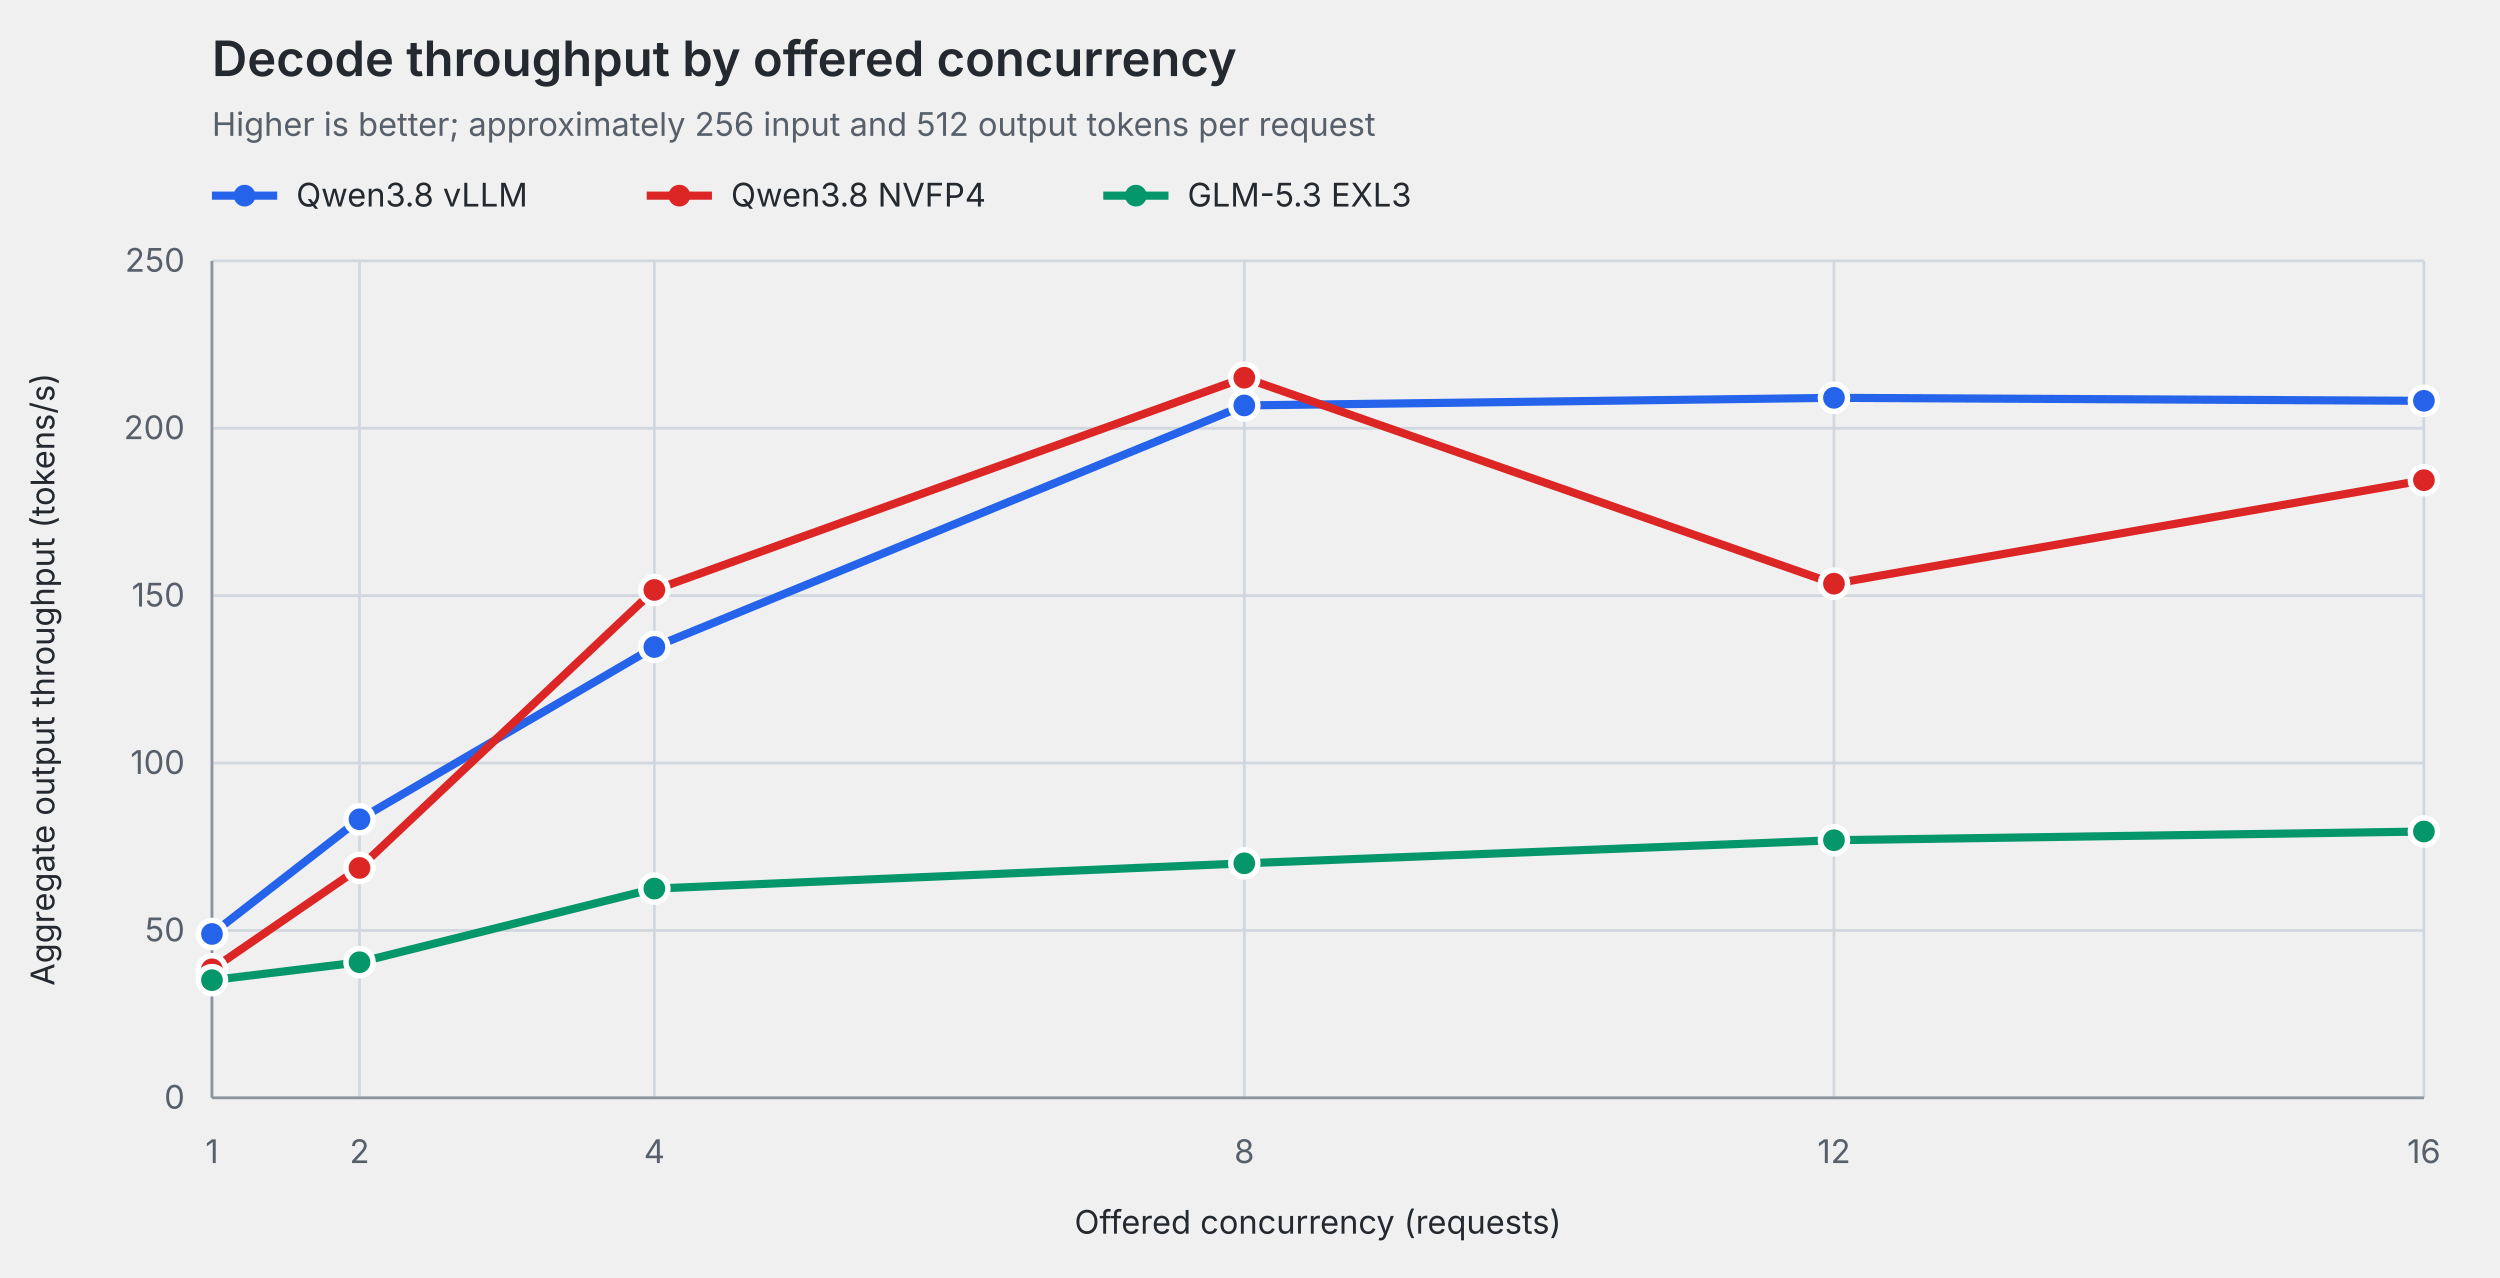
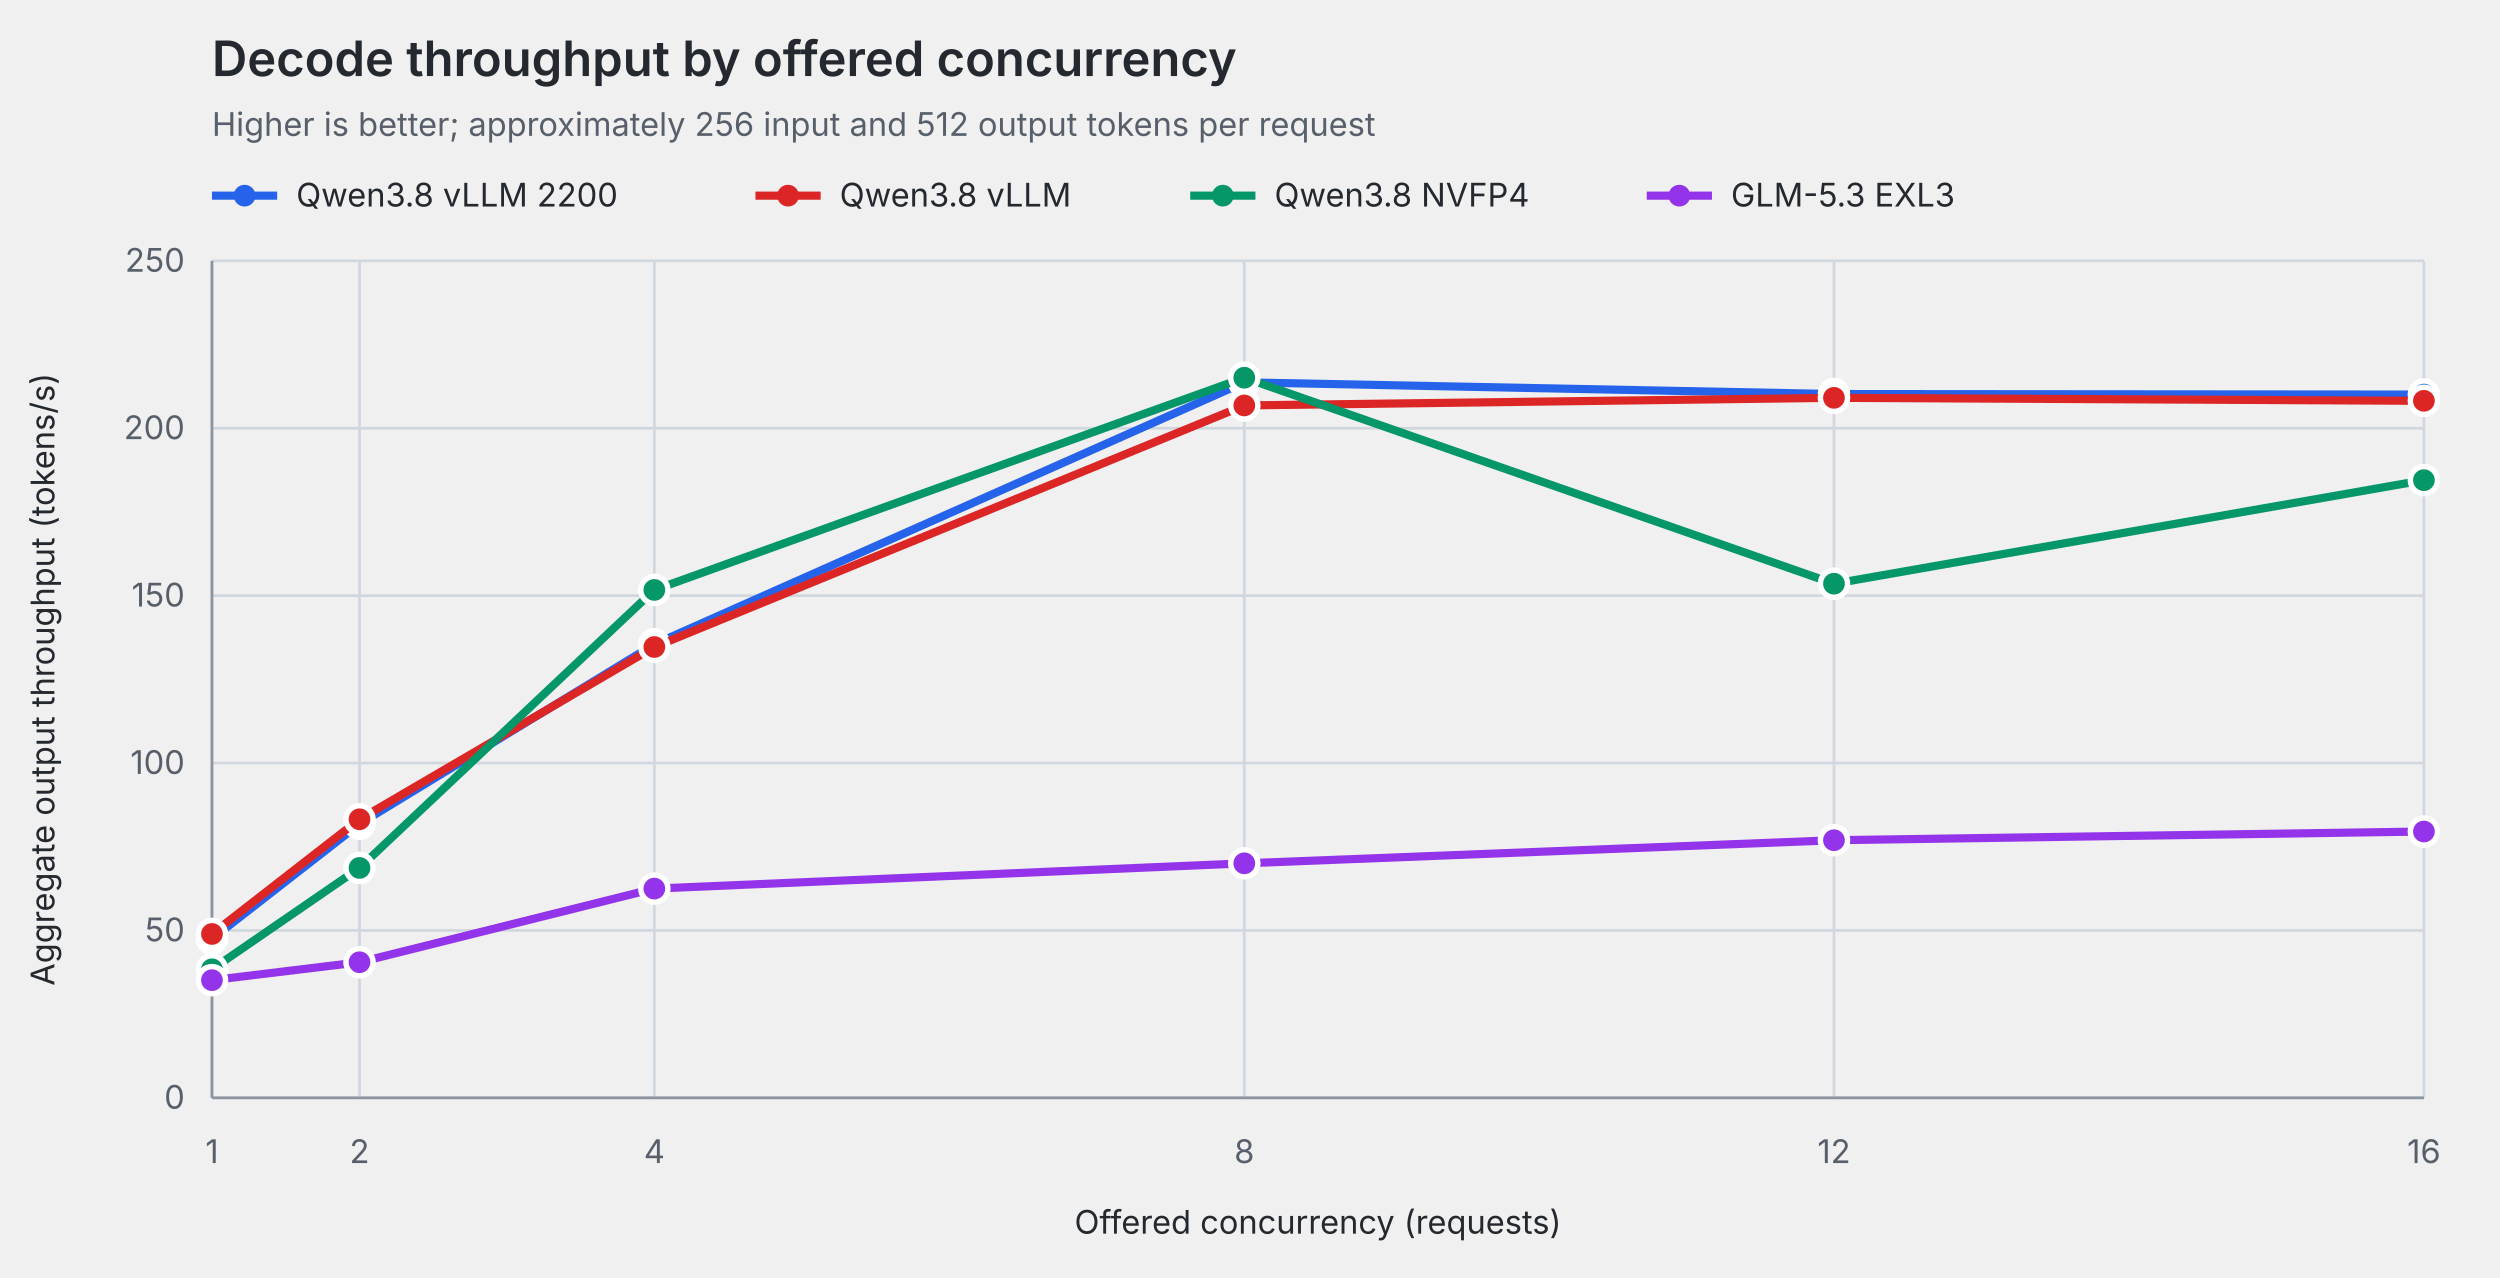
<svg xmlns="http://www.w3.org/2000/svg" width="920" height="470" viewBox="0 0 920 470" role="img" aria-labelledby="title desc">
  <style>
    :root { color-scheme: light dark; }
    text { font-family: ui-sans-serif, system-ui, -apple-system, BlinkMacSystemFont, "Segoe UI", sans-serif; fill: #24292f; font-size: 12px; }
    .title { font-size: 18px; font-weight: 600; }
    .subtitle, .tick { fill: #57606a; }
    .grid { stroke: #d0d7de; stroke-width: 1; }
    .axis { stroke: #8c959f; stroke-width: 1; }
    .series { fill: none; stroke-width: 3; stroke-linejoin: round; stroke-linecap: round; }
    .marker { stroke: #ffffff; stroke-width: 2; }
    @media (prefers-color-scheme: dark) {
      text { fill: #f0f6fc; }
      .subtitle, .tick { fill: #8c959f; }
      .grid { stroke: #30363d; }
      .axis { stroke: #6e7681; }
      .marker { stroke: #0d1117; }
    }
  </style>
  <text class="title" x="78" y="28">Decode throughput by offered concurrency</text>
  <text class="subtitle" x="78" y="50">Higher is better; approximately 256 input and 512 output tokens per request</text>
  <line x1="78" y1="72" x2="102" y2="72" stroke="#2563eb" stroke-width="3" stroke-dasharray="" />
  <circle cx="90" cy="72" r="4" fill="#2563eb" />
-   <text x="109" y="76">Qwen3.8 vLLM</text>
-   <line x1="238" y1="72" x2="262" y2="72" stroke="#dc2626" stroke-width="3" stroke-dasharray="" />
-   <circle cx="250" cy="72" r="4" fill="#dc2626" />
-   <text x="269" y="76">Qwen3.8 NVFP4</text>
-   <line x1="406" y1="72" x2="430" y2="72" stroke="#059669" stroke-width="3" stroke-dasharray="" />
-   <circle cx="418" cy="72" r="4" fill="#059669" />
-   <text x="437" y="76">GLM-5.3 EXL3</text>
+   <text x="109" y="76">Qwen3.8 vLLM 2200</text>
+   <line x1="278" y1="72" x2="302" y2="72" stroke="#dc2626" stroke-width="3" stroke-dasharray="" />
+   <circle cx="290" cy="72" r="4" fill="#dc2626" />
+   <text x="309" y="76">Qwen3.8 vLLM</text>
+   <line x1="438" y1="72" x2="462" y2="72" stroke="#059669" stroke-width="3" stroke-dasharray="" />
+   <circle cx="450" cy="72" r="4" fill="#059669" />
+   <text x="469" y="76">Qwen3.8 NVFP4</text>
+   <line x1="606" y1="72" x2="630" y2="72" stroke="#9333ea" stroke-width="3" stroke-dasharray="" />
+   <circle cx="618" cy="72" r="4" fill="#9333ea" />
+   <text x="637" y="76">GLM-5.3 EXL3</text>
  <line class="grid" x1="78" y1="404.0" x2="892" y2="404.0" />
  <text class="tick" x="68" y="408.0" text-anchor="end">0</text>
  <line class="grid" x1="78" y1="342.4" x2="892" y2="342.4" />
  <text class="tick" x="68" y="346.4" text-anchor="end">50</text>
  <line class="grid" x1="78" y1="280.8" x2="892" y2="280.8" />
  <text class="tick" x="68" y="284.8" text-anchor="end">100</text>
  <line class="grid" x1="78" y1="219.2" x2="892" y2="219.2" />
  <text class="tick" x="68" y="223.2" text-anchor="end">150</text>
  <line class="grid" x1="78" y1="157.6" x2="892" y2="157.6" />
  <text class="tick" x="68" y="161.6" text-anchor="end">200</text>
  <line class="grid" x1="78" y1="96.0" x2="892" y2="96.0" />
  <text class="tick" x="68" y="100.0" text-anchor="end">250</text>
  <line class="grid" x1="78.0" y1="96" x2="78.0" y2="404" />
  <text class="tick" x="78.0" y="428" text-anchor="middle">1</text>
  <line class="grid" x1="132.3" y1="96" x2="132.3" y2="404" />
  <text class="tick" x="132.3" y="428" text-anchor="middle">2</text>
  <line class="grid" x1="240.8" y1="96" x2="240.8" y2="404" />
  <text class="tick" x="240.8" y="428" text-anchor="middle">4</text>
  <line class="grid" x1="457.9" y1="96" x2="457.9" y2="404" />
  <text class="tick" x="457.9" y="428" text-anchor="middle">8</text>
  <line class="grid" x1="674.9" y1="96" x2="674.9" y2="404" />
  <text class="tick" x="674.9" y="428" text-anchor="middle">12</text>
  <line class="grid" x1="892.0" y1="96" x2="892.0" y2="404" />
  <text class="tick" x="892.0" y="428" text-anchor="middle">16</text>
  <line class="axis" x1="78" y1="404" x2="892" y2="404" />
  <line class="axis" x1="78" y1="96" x2="78" y2="404" />
  <text x="485.0" y="454" text-anchor="middle">Offered concurrency (requests)</text>
  <text transform="translate(20 250.0) rotate(-90)" text-anchor="middle">Aggregate output throughput (tokens/s)</text>
-   <path class="series" d="M 78.0 343.7 L 132.3 301.5 L 240.8 238.1 L 457.9 149.2 L 674.9 146.4 L 892.0 147.5" stroke="#2563eb" stroke-dasharray="" />
-   <circle class="marker" cx="78.0" cy="343.7" r="5" fill="#2563eb" />
-   <circle class="marker" cx="132.3" cy="301.5" r="5" fill="#2563eb" />
-   <circle class="marker" cx="240.8" cy="238.1" r="5" fill="#2563eb" />
-   <circle class="marker" cx="457.9" cy="149.2" r="5" fill="#2563eb" />
-   <circle class="marker" cx="674.9" cy="146.4" r="5" fill="#2563eb" />
-   <circle class="marker" cx="892.0" cy="147.5" r="5" fill="#2563eb" />
-   <path class="series" d="M 78.0 356.7 L 132.3 319.4 L 240.8 217.1 L 457.9 139.0 L 674.9 214.8 L 892.0 176.7" stroke="#dc2626" stroke-dasharray="" />
-   <circle class="marker" cx="78.0" cy="356.7" r="5" fill="#dc2626" />
-   <circle class="marker" cx="132.3" cy="319.4" r="5" fill="#dc2626" />
-   <circle class="marker" cx="240.8" cy="217.1" r="5" fill="#dc2626" />
-   <circle class="marker" cx="457.9" cy="139.0" r="5" fill="#dc2626" />
-   <circle class="marker" cx="674.9" cy="214.8" r="5" fill="#dc2626" />
-   <circle class="marker" cx="892.0" cy="176.7" r="5" fill="#dc2626" />
-   <path class="series" d="M 78.0 360.7 L 132.3 354.1 L 240.8 327.0 L 457.9 317.7 L 674.9 309.2 L 892.0 306.0" stroke="#059669" stroke-dasharray="" />
-   <circle class="marker" cx="78.0" cy="360.7" r="5" fill="#059669" />
-   <circle class="marker" cx="132.3" cy="354.1" r="5" fill="#059669" />
-   <circle class="marker" cx="240.8" cy="327.0" r="5" fill="#059669" />
-   <circle class="marker" cx="457.9" cy="317.7" r="5" fill="#059669" />
-   <circle class="marker" cx="674.9" cy="309.2" r="5" fill="#059669" />
-   <circle class="marker" cx="892.0" cy="306.0" r="5" fill="#059669" />
+   <path class="series" d="M 78.0 345.5 L 132.3 303.2 L 240.8 237.1 L 457.9 140.7 L 674.9 145.0 L 892.0 145.2" stroke="#2563eb" stroke-dasharray="" />
+   <circle class="marker" cx="78.0" cy="345.5" r="5" fill="#2563eb" />
+   <circle class="marker" cx="132.3" cy="303.2" r="5" fill="#2563eb" />
+   <circle class="marker" cx="240.8" cy="237.1" r="5" fill="#2563eb" />
+   <circle class="marker" cx="457.9" cy="140.7" r="5" fill="#2563eb" />
+   <circle class="marker" cx="674.9" cy="145.0" r="5" fill="#2563eb" />
+   <circle class="marker" cx="892.0" cy="145.2" r="5" fill="#2563eb" />
+   <path class="series" d="M 78.0 343.7 L 132.3 301.5 L 240.8 238.1 L 457.9 149.2 L 674.9 146.4 L 892.0 147.5" stroke="#dc2626" stroke-dasharray="" />
+   <circle class="marker" cx="78.0" cy="343.7" r="5" fill="#dc2626" />
+   <circle class="marker" cx="132.3" cy="301.5" r="5" fill="#dc2626" />
+   <circle class="marker" cx="240.8" cy="238.1" r="5" fill="#dc2626" />
+   <circle class="marker" cx="457.9" cy="149.2" r="5" fill="#dc2626" />
+   <circle class="marker" cx="674.9" cy="146.4" r="5" fill="#dc2626" />
+   <circle class="marker" cx="892.0" cy="147.5" r="5" fill="#dc2626" />
+   <path class="series" d="M 78.0 356.7 L 132.3 319.4 L 240.8 217.1 L 457.9 139.0 L 674.9 214.8 L 892.0 176.7" stroke="#059669" stroke-dasharray="" />
+   <circle class="marker" cx="78.0" cy="356.7" r="5" fill="#059669" />
+   <circle class="marker" cx="132.3" cy="319.4" r="5" fill="#059669" />
+   <circle class="marker" cx="240.8" cy="217.1" r="5" fill="#059669" />
+   <circle class="marker" cx="457.9" cy="139.0" r="5" fill="#059669" />
+   <circle class="marker" cx="674.9" cy="214.8" r="5" fill="#059669" />
+   <circle class="marker" cx="892.0" cy="176.7" r="5" fill="#059669" />
+   <path class="series" d="M 78.0 360.7 L 132.3 354.1 L 240.8 327.0 L 457.9 317.7 L 674.9 309.2 L 892.0 306.0" stroke="#9333ea" stroke-dasharray="" />
+   <circle class="marker" cx="78.0" cy="360.7" r="5" fill="#9333ea" />
+   <circle class="marker" cx="132.3" cy="354.1" r="5" fill="#9333ea" />
+   <circle class="marker" cx="240.8" cy="327.0" r="5" fill="#9333ea" />
+   <circle class="marker" cx="457.9" cy="317.7" r="5" fill="#9333ea" />
+   <circle class="marker" cx="674.9" cy="309.2" r="5" fill="#9333ea" />
+   <circle class="marker" cx="892.0" cy="306.0" r="5" fill="#9333ea" />
</svg>
